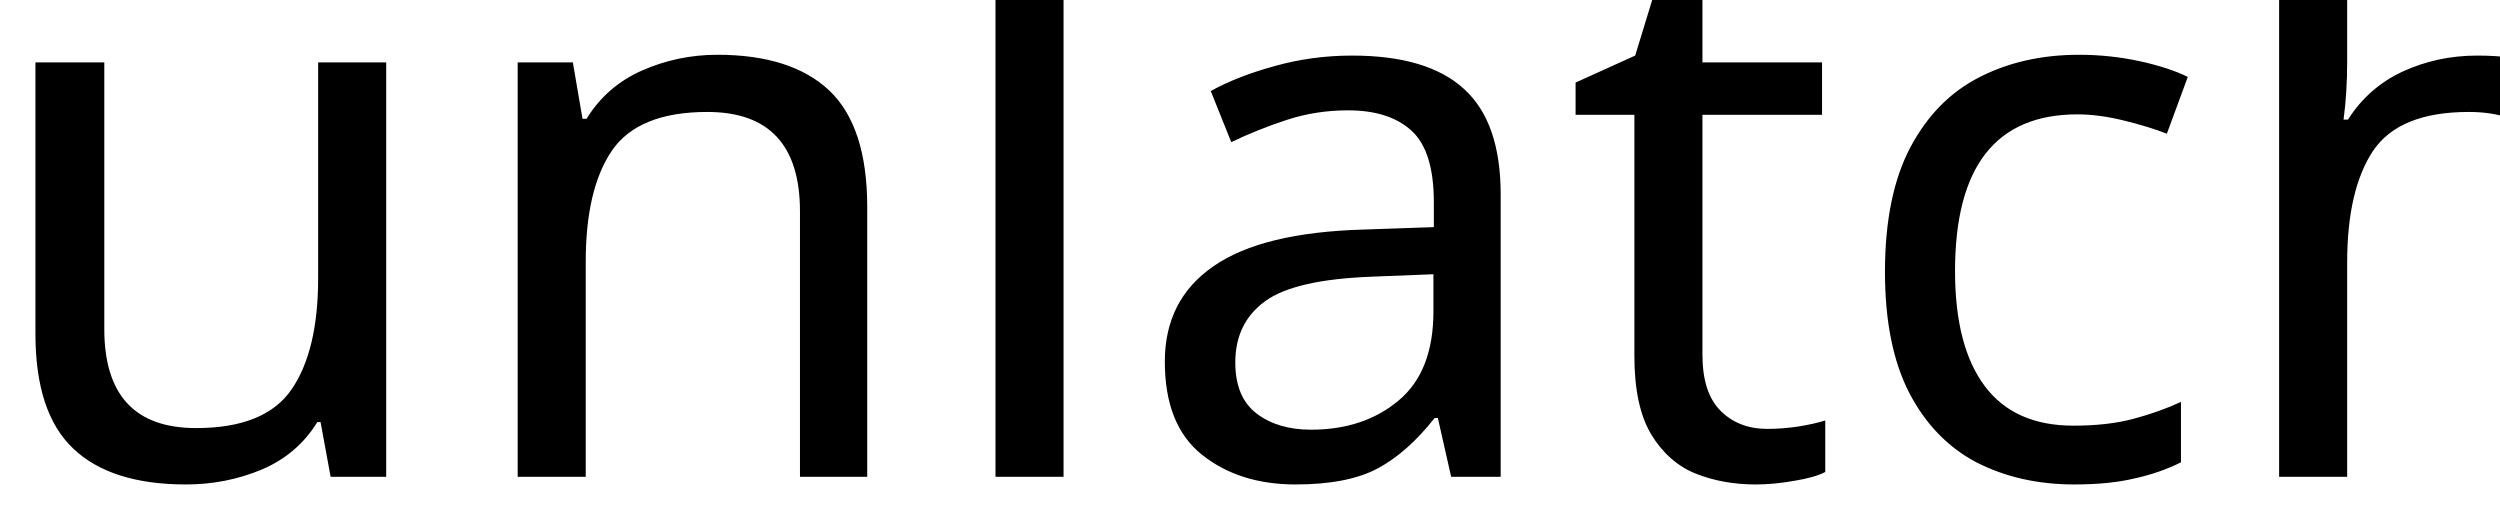
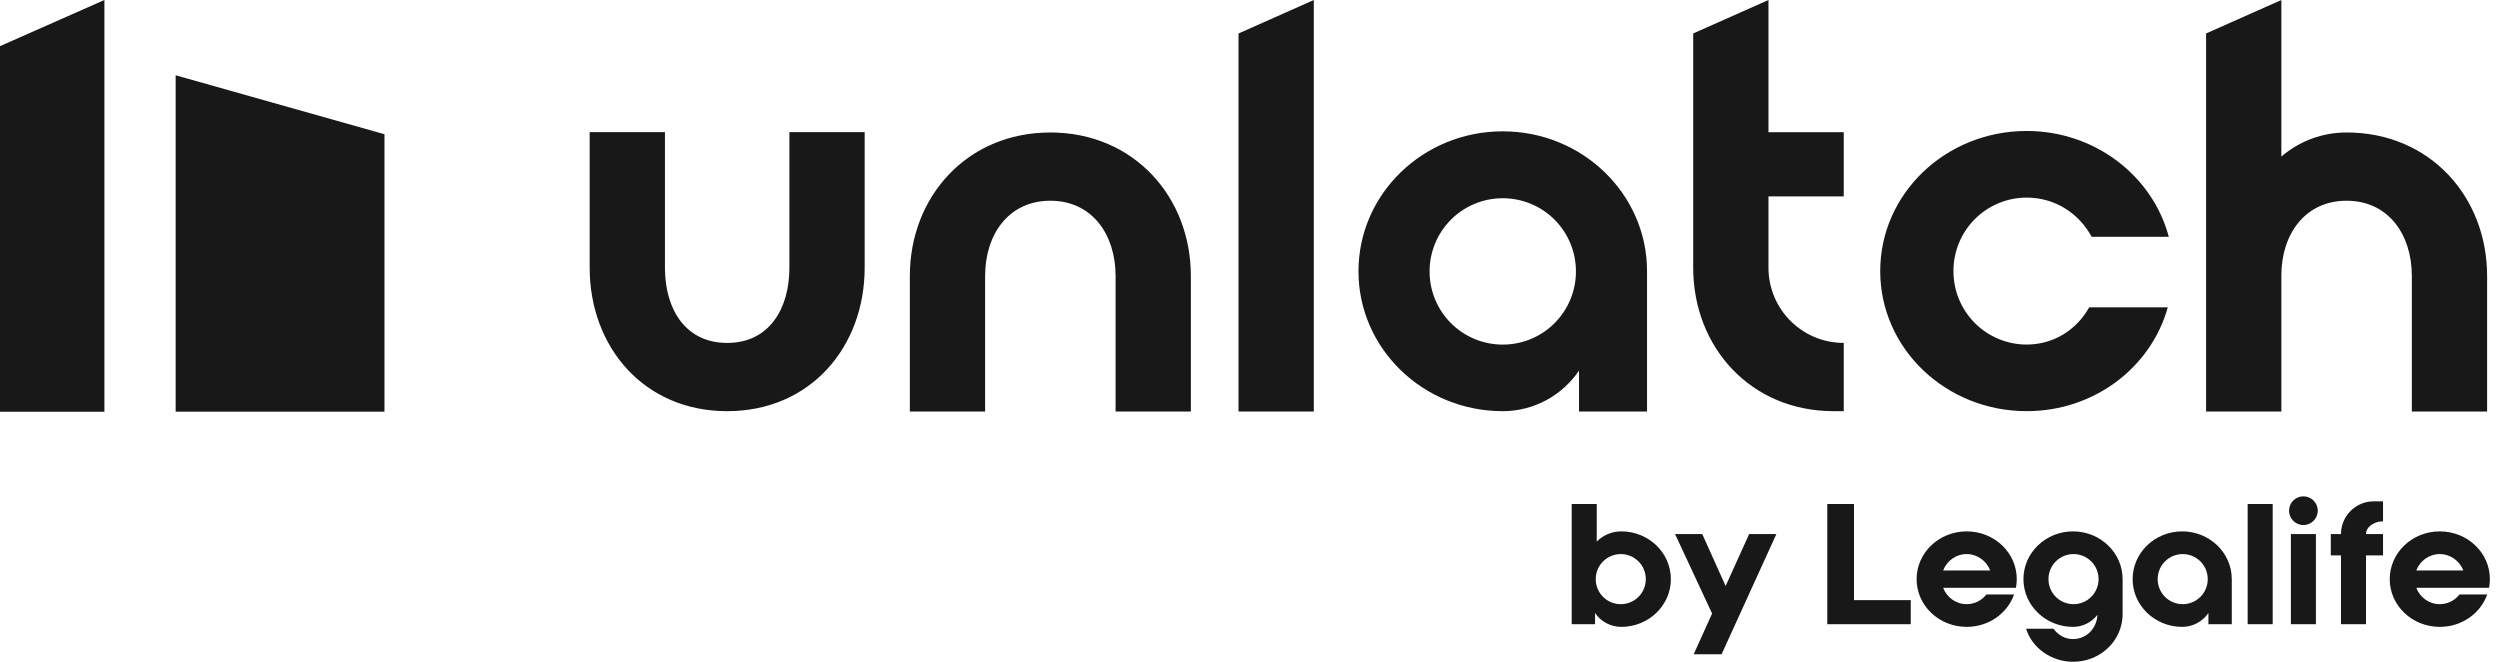
- <svg xmlns="http://www.w3.org/2000/svg" viewBox="0 0 97 20">
-   <text fill="#000" fill-rule="evenodd" font-family="AaltoSansPro-SemiBold, Aalto Sans Pro" font-size="30" font-weight="500" transform="translate(-1 -8.5)">
-     <tspan x="0" y="27">unlatch.</tspan>
-   </text>
+ <svg xmlns="http://www.w3.org/2000/svg" width="136" height="36">
+   <g fill="#181818" fill-rule="nonzero">
+     <path d="M5.68 0v22.4H0V2.51L5.68 0zm3.875 4.095l11.36 3.207v15.093H9.555v-18.3zM42.943 14.56c0 2.266-1.12 4.095-3.385 4.095-2.24 0-3.36-1.787-3.385-4.016v-7.45h-4.095v7.371c0 4.313 2.948 7.808 7.48 7.808s7.48-3.495 7.48-7.808V7.189h-4.095v7.371zm14.196-7.353c-4.532 0-7.644 3.495-7.644 7.808v7.371h4.095v-7.371c0-2.266 1.283-4.095 3.549-4.095s3.549 1.83 3.549 4.095v7.371h4.095v-7.371c0-4.313-3.112-7.808-7.644-7.808zm10.237 15.179h4.095V0l-4.095 1.82v20.566zM81.75 7.144c-4.334 0-7.849 3.406-7.849 7.612 0 4.205 3.515 7.612 7.849 7.612 1.718 0 3.25-.878 4.149-2.209v2.227h3.7v-7.63c0-4.206-3.515-7.612-7.85-7.612zm0 11.602a3.976 3.976 0 01-3.981-3.981 3.976 3.976 0 013.98-3.981 3.976 3.976 0 013.982 3.98 3.976 3.976 0 01-3.981 3.982zM96.205 0L92.11 1.82v12.74c0 4.313 3.112 7.808 7.644 7.808h.546v-3.713a4.09 4.09 0 01-4.095-4.095v-3.877h4.095V7.19h-4.095V0zm14.047 10.75c1.54 0 2.842.852 3.533 2.131h4.197c-.877-3.304-4.011-5.756-7.73-5.756-4.409 0-7.968 3.411-7.968 7.622 0 4.21 3.56 7.62 7.968 7.62 3.692 0 6.773-2.397 7.676-5.649h-4.276c-.664 1.2-1.912 2.026-3.4 2.026a3.985 3.985 0 01-3.984-3.997 3.985 3.985 0 013.984-3.998zm17.403-3.543c4.532 0 7.644 3.495 7.644 7.808v7.371h-4.095v-7.371c0-2.266-1.283-4.095-3.55-4.095-2.265 0-3.548 1.83-3.548 4.068v7.398h-4.095V1.82L124.106 0v8.518a5.41 5.41 0 013.549-1.31zM88.197 28.907c-.517 0-.99.209-1.335.554v-2.043H85.5v6.539h1.271v-.609c.31.454.836.754 1.426.754 1.49 0 2.698-1.163 2.698-2.597 0-1.435-1.208-2.598-2.698-2.598zm-.027 3.96a1.36 1.36 0 01-1.362-1.362 1.36 1.36 0 011.362-1.363 1.36 1.36 0 011.362 1.363 1.36 1.36 0 01-1.362 1.362zm5.703-.99l-1.271-2.825h-1.48l2.016 4.323-1 2.216h1.517l2.98-6.539h-1.481l-1.28 2.825zm10.072 2.08v-1.308h-3.088v-5.231h-1.453v6.539h4.541zm3.042-5.05c-1.507 0-2.724 1.163-2.724 2.598 0 1.434 1.217 2.597 2.724 2.597 1.2 0 2.216-.736 2.58-1.762h-1.508a1.356 1.356 0 01-1.072.527c-.59 0-1.08-.373-1.28-.89h3.96c.027-.155.045-.309.045-.472 0-1.435-1.217-2.598-2.725-2.598zm-1.28 2.125c.2-.517.69-.89 1.28-.89.582 0 1.081.373 1.28.89h-2.56zm7.065-2.125c-1.489 0-2.697 1.163-2.697 2.598 0 1.434 1.208 2.597 2.697 2.597.536 0 1.018-.254 1.326-.654v.018c-.036.718-.59 1.299-1.326 1.299-.435 0-.817-.218-1.062-.563h-1.49c.327 1.062 1.39 1.798 2.552 1.798 1.508 0 2.698-1.162 2.698-2.597v-1.898c0-1.435-1.208-2.598-2.698-2.598zm-1.335 2.598a1.36 1.36 0 011.363-1.363 1.36 1.36 0 011.362 1.363 1.36 1.36 0 01-1.362 1.362 1.36 1.36 0 01-1.363-1.362zm7.275-2.598c-1.49 0-2.697 1.163-2.697 2.598 0 1.434 1.208 2.597 2.697 2.597.59 0 1.117-.3 1.426-.754v.609h1.271v-2.452c0-1.435-1.208-2.598-2.697-2.598zm.027 3.96a1.36 1.36 0 01-1.362-1.362 1.36 1.36 0 011.362-1.363 1.36 1.36 0 011.362 1.363 1.36 1.36 0 01-1.362 1.362zm3.533 1.09h1.362v-6.54h-1.362v6.54zm2.352 0h1.362v-4.905h-1.362v4.905zm.681-6.957a.781.781 0 100 1.562.781.781 0 000-1.562zm2.044 2.052h-.554v1.163h.554v3.742h1.362v-3.742h.926v-1.163h-.926c0-.145.063-.281.154-.381.191-.19.463-.309.754-.309h.018v-1.09h-.508c-.981 0-1.78.8-1.78 1.78zm5.376-.145c-1.508 0-2.724 1.163-2.724 2.598 0 1.434 1.216 2.597 2.724 2.597 1.199 0 2.216-.736 2.58-1.762h-1.508a1.356 1.356 0 01-1.072.527c-.59 0-1.08-.373-1.28-.89h3.96c.026-.155.045-.309.045-.472 0-1.435-1.217-2.598-2.725-2.598zm-1.28 2.125c.2-.517.69-.89 1.28-.89.581 0 1.08.373 1.28.89h-2.56z" />
+   </g>
</svg>
